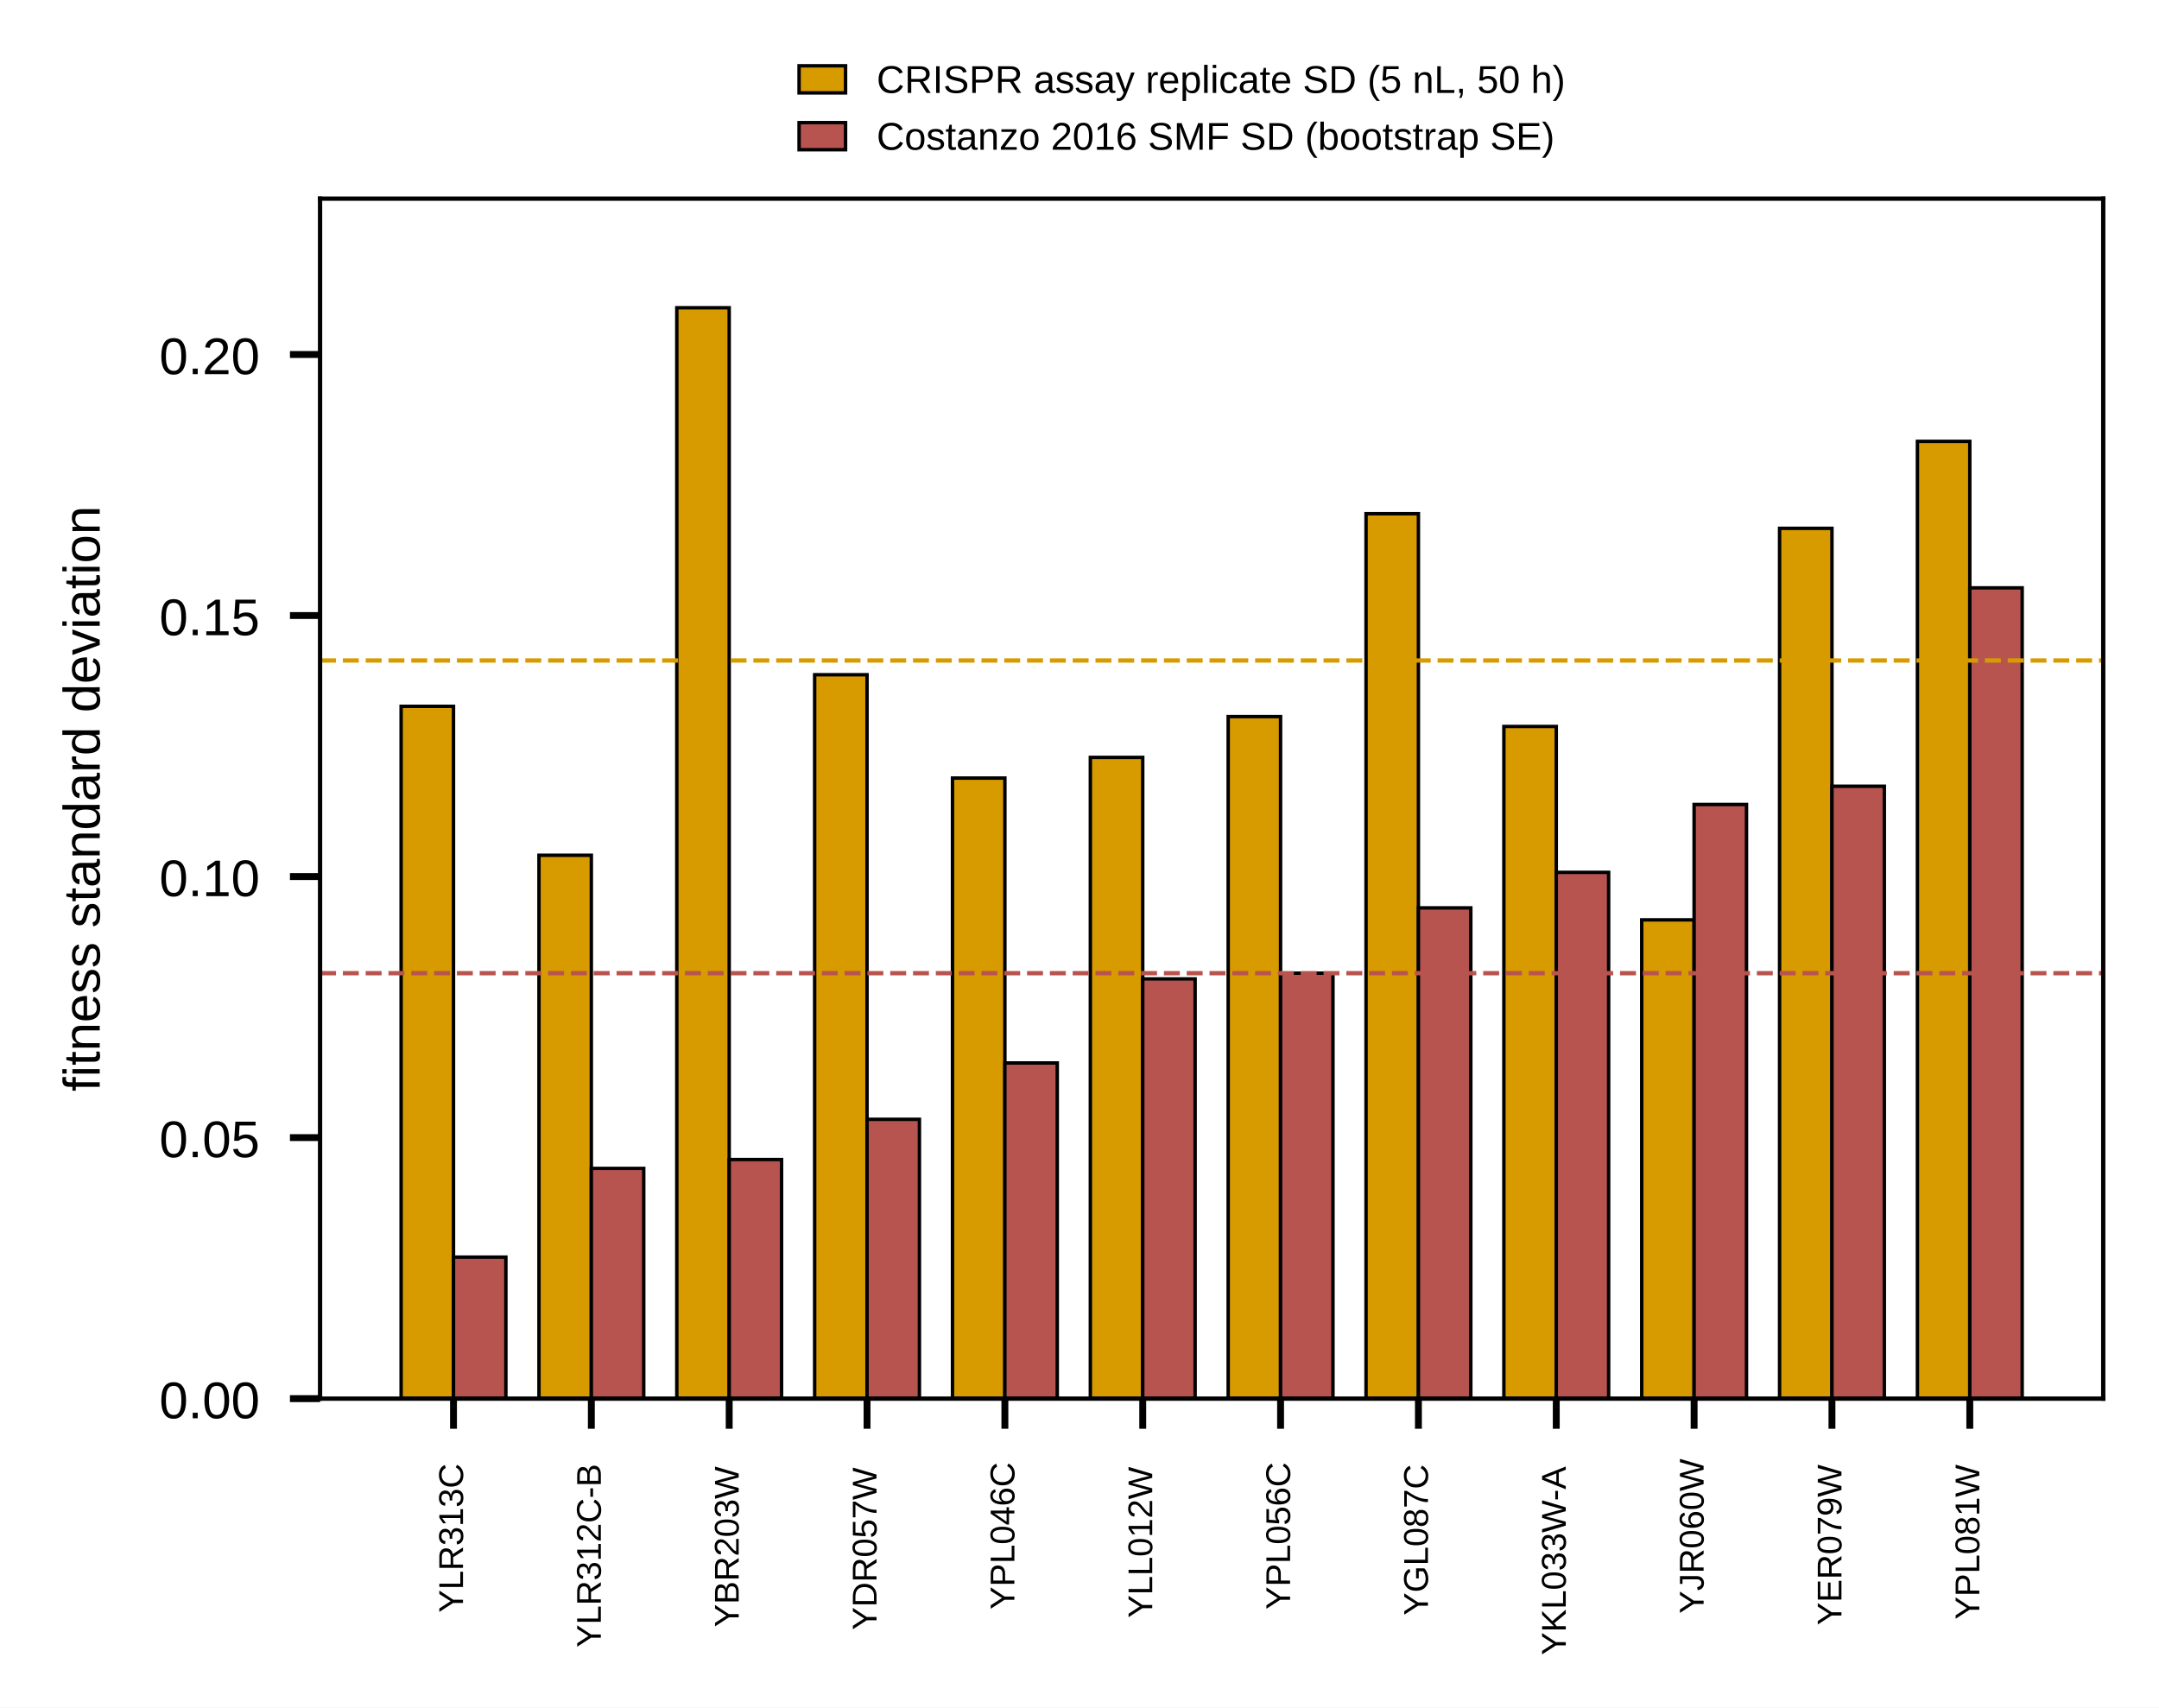
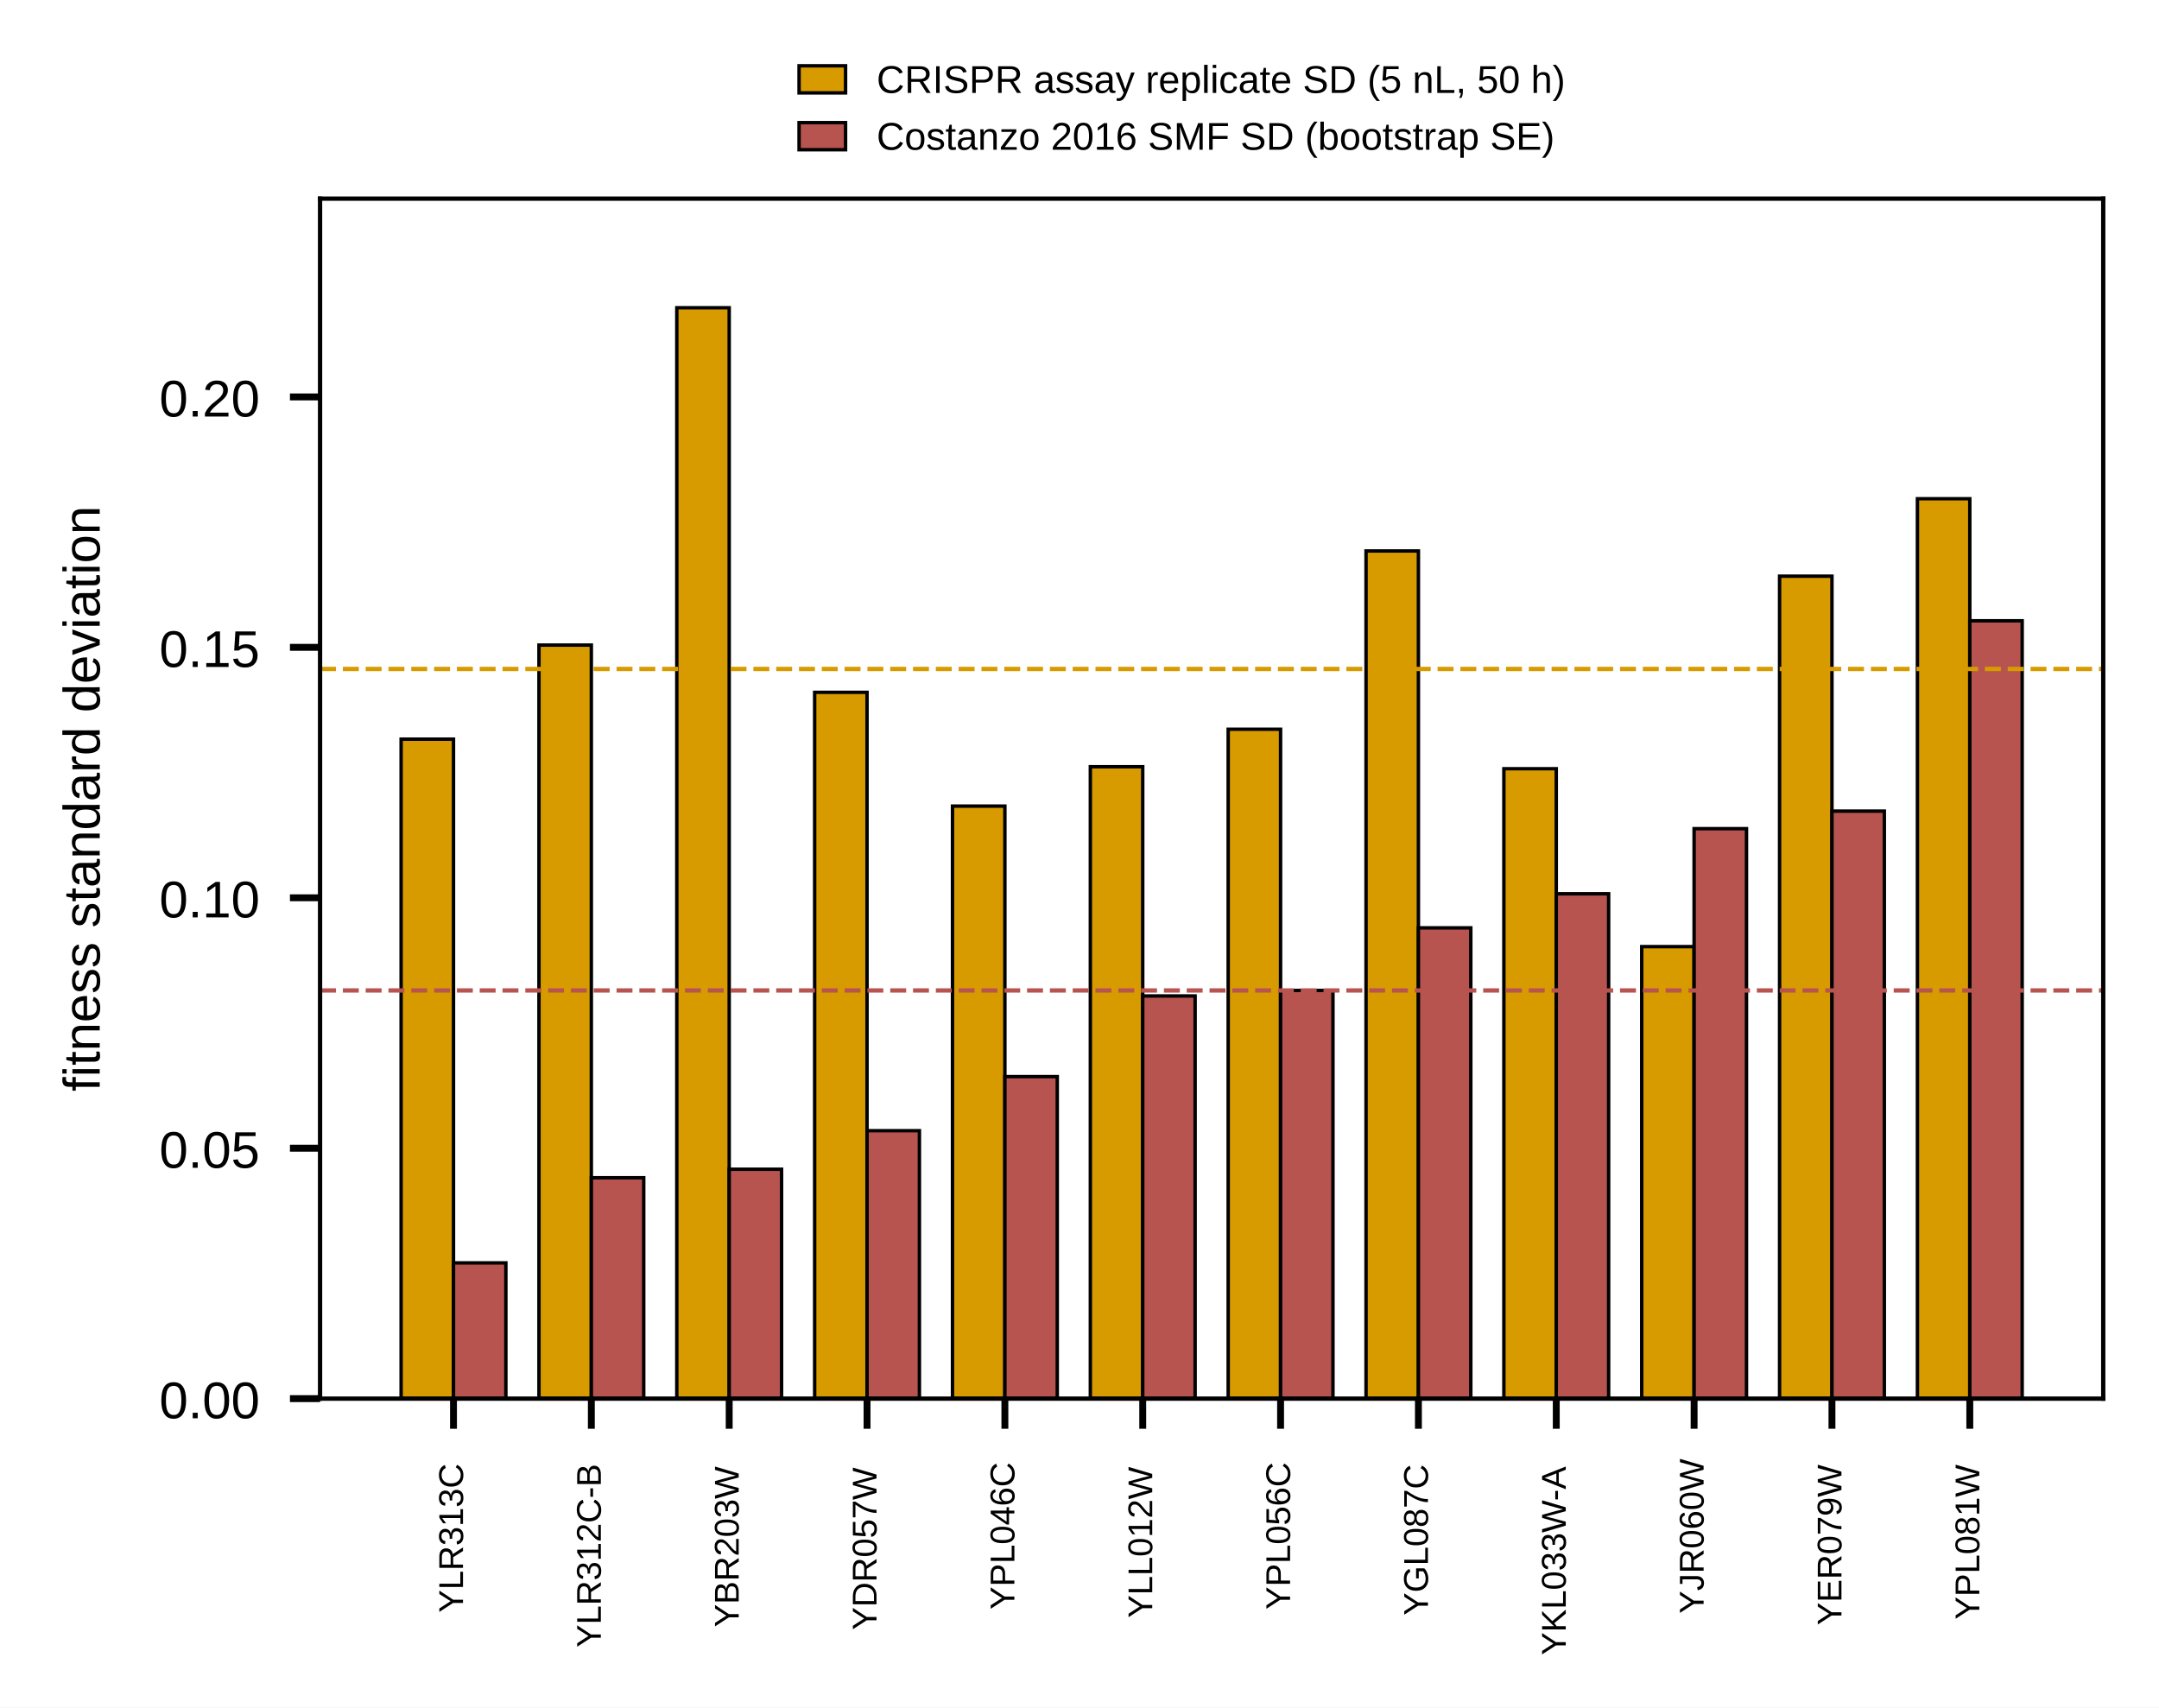
<svg xmlns="http://www.w3.org/2000/svg" xmlns:xlink="http://www.w3.org/1999/xlink" width="348.425" height="275.591" viewBox="0 0 348.425 275.591" version="1.1">
  <g transform="scale(1.388889)">
    <defs>
      <style type="text/css">*{stroke-linejoin: round; stroke-linecap: butt}</style>
    </defs>
    <g id="figure_1">
      <g id="patch_1">
        <path d="M 0 198.425  L 250.866 198.425  L 250.866 0  L 0 0  z " style="fill: #ffffff" />
      </g>
      <g id="axes_1">
        <g id="patch_2">
          <path d="M 37.19 162.535  L 244.386 162.535  L 244.386 23.084  L 37.19 23.084  z " style="fill: #ffffff" />
        </g>
        <g id="patch_3">
-           <path d="M 46.608 162.535  L 52.694 162.535  L 52.694 82.082  L 46.608 82.082  z " clip-path="url(#p5d1a6fab32)" style="fill: #d79b00; stroke: #000000; stroke-width: 0.4; stroke-linejoin: miter" />
+           <path d="M 46.608 162.535  L 52.694 162.535  L 52.694 85.897  L 46.608 85.897  z " clip-path="url(#p6d61b32005)" style="fill: #d79b00; stroke: #000000; stroke-width: 0.4; stroke-linejoin: miter" />
        </g>
        <g id="patch_4">
-           <path d="M 62.625 162.535  L 68.711 162.535  L 68.711 99.39  L 62.625 99.39  z " clip-path="url(#p5d1a6fab32)" style="fill: #d79b00; stroke: #000000; stroke-width: 0.4; stroke-linejoin: miter" />
+           <path d="M 62.625 162.535  L 68.711 162.535  L 68.711 74.964  L 62.625 74.964  z " clip-path="url(#p6d61b32005)" style="fill: #d79b00; stroke: #000000; stroke-width: 0.4; stroke-linejoin: miter" />
        </g>
        <g id="patch_5">
-           <path d="M 78.642 162.535  L 84.729 162.535  L 84.729 35.761  L 78.642 35.761  z " clip-path="url(#p5d1a6fab32)" style="fill: #d79b00; stroke: #000000; stroke-width: 0.4; stroke-linejoin: miter" />
+           <path d="M 78.642 162.535  L 84.729 162.535  L 84.729 35.761  L 78.642 35.761  z " clip-path="url(#p6d61b32005)" style="fill: #d79b00; stroke: #000000; stroke-width: 0.4; stroke-linejoin: miter" />
        </g>
        <g id="patch_6">
-           <path d="M 94.659 162.535  L 100.746 162.535  L 100.746 78.412  L 94.659 78.412  z " clip-path="url(#p5d1a6fab32)" style="fill: #d79b00; stroke: #000000; stroke-width: 0.4; stroke-linejoin: miter" />
+           <path d="M 94.659 162.535  L 100.746 162.535  L 100.746 80.454  L 94.659 80.454  z " clip-path="url(#p6d61b32005)" style="fill: #d79b00; stroke: #000000; stroke-width: 0.4; stroke-linejoin: miter" />
        </g>
        <g id="patch_7">
-           <path d="M 110.676 162.535  L 116.763 162.535  L 116.763 90.419  L 110.676 90.419  z " clip-path="url(#p5d1a6fab32)" style="fill: #d79b00; stroke: #000000; stroke-width: 0.4; stroke-linejoin: miter" />
+           <path d="M 110.676 162.535  L 116.763 162.535  L 116.763 93.678  L 110.676 93.678  z " clip-path="url(#p6d61b32005)" style="fill: #d79b00; stroke: #000000; stroke-width: 0.4; stroke-linejoin: miter" />
        </g>
        <g id="patch_8">
-           <path d="M 126.693 162.535  L 132.78 162.535  L 132.78 88.015  L 126.693 88.015  z " clip-path="url(#p5d1a6fab32)" style="fill: #d79b00; stroke: #000000; stroke-width: 0.4; stroke-linejoin: miter" />
+           <path d="M 126.693 162.535  L 132.78 162.535  L 132.78 89.1  L 126.693 89.1  z " clip-path="url(#p6d61b32005)" style="fill: #d79b00; stroke: #000000; stroke-width: 0.4; stroke-linejoin: miter" />
        </g>
        <g id="patch_9">
-           <path d="M 142.71 162.535  L 148.797 162.535  L 148.797 83.273  L 142.71 83.273  z " clip-path="url(#p5d1a6fab32)" style="fill: #d79b00; stroke: #000000; stroke-width: 0.4; stroke-linejoin: miter" />
+           <path d="M 142.71 162.535  L 148.797 162.535  L 148.797 84.743  L 142.71 84.743  z " clip-path="url(#p6d61b32005)" style="fill: #d79b00; stroke: #000000; stroke-width: 0.4; stroke-linejoin: miter" />
        </g>
        <g id="patch_10">
-           <path d="M 158.727 162.535  L 164.814 162.535  L 164.814 59.7  L 158.727 59.7  z " clip-path="url(#p5d1a6fab32)" style="fill: #d79b00; stroke: #000000; stroke-width: 0.4; stroke-linejoin: miter" />
+           <path d="M 158.727 162.535  L 164.814 162.535  L 164.814 64.026  L 158.727 64.026  z " clip-path="url(#p6d61b32005)" style="fill: #d79b00; stroke: #000000; stroke-width: 0.4; stroke-linejoin: miter" />
        </g>
        <g id="patch_11">
-           <path d="M 174.744 162.535  L 180.831 162.535  L 180.831 84.422  L 174.744 84.422  z " clip-path="url(#p5d1a6fab32)" style="fill: #d79b00; stroke: #000000; stroke-width: 0.4; stroke-linejoin: miter" />
+           <path d="M 174.744 162.535  L 180.831 162.535  L 180.831 89.332  L 174.744 89.332  z " clip-path="url(#p6d61b32005)" style="fill: #d79b00; stroke: #000000; stroke-width: 0.4; stroke-linejoin: miter" />
        </g>
        <g id="patch_12">
-           <path d="M 190.761 162.535  L 196.848 162.535  L 196.848 106.896  L 190.761 106.896  z " clip-path="url(#p5d1a6fab32)" style="fill: #d79b00; stroke: #000000; stroke-width: 0.4; stroke-linejoin: miter" />
+           <path d="M 190.761 162.535  L 196.848 162.535  L 196.848 110.006  L 190.761 110.006  z " clip-path="url(#p6d61b32005)" style="fill: #d79b00; stroke: #000000; stroke-width: 0.4; stroke-linejoin: miter" />
        </g>
        <g id="patch_13">
-           <path d="M 206.778 162.535  L 212.865 162.535  L 212.865 61.398  L 206.778 61.398  z " clip-path="url(#p5d1a6fab32)" style="fill: #d79b00; stroke: #000000; stroke-width: 0.4; stroke-linejoin: miter" />
+           <path d="M 206.778 162.535  L 212.865 162.535  L 212.865 66.957  L 206.778 66.957  z " clip-path="url(#p6d61b32005)" style="fill: #d79b00; stroke: #000000; stroke-width: 0.4; stroke-linejoin: miter" />
        </g>
        <g id="patch_14">
-           <path d="M 222.795 162.535  L 228.882 162.535  L 228.882 51.288  L 222.795 51.288  z " clip-path="url(#p5d1a6fab32)" style="fill: #d79b00; stroke: #000000; stroke-width: 0.4; stroke-linejoin: miter" />
+           <path d="M 222.795 162.535  L 228.882 162.535  L 228.882 57.957  L 222.795 57.957  z " clip-path="url(#p6d61b32005)" style="fill: #d79b00; stroke: #000000; stroke-width: 0.4; stroke-linejoin: miter" />
        </g>
        <g id="patch_15">
-           <path d="M 52.694 162.535  L 58.781 162.535  L 58.781 146.093  L 52.694 146.093  z " clip-path="url(#p5d1a6fab32)" style="fill: #b85450; stroke: #000000; stroke-width: 0.4; stroke-linejoin: miter" />
+           <path d="M 52.694 162.535  L 58.781 162.535  L 58.781 146.762  L 52.694 146.762  z " clip-path="url(#p6d61b32005)" style="fill: #b85450; stroke: #000000; stroke-width: 0.4; stroke-linejoin: miter" />
        </g>
        <g id="patch_16">
-           <path d="M 68.711 162.535  L 74.798 162.535  L 74.798 135.779  L 68.711 135.779  z " clip-path="url(#p5d1a6fab32)" style="fill: #b85450; stroke: #000000; stroke-width: 0.4; stroke-linejoin: miter" />
+           <path d="M 68.711 162.535  L 74.798 162.535  L 74.798 136.867  L 68.711 136.867  z " clip-path="url(#p6d61b32005)" style="fill: #b85450; stroke: #000000; stroke-width: 0.4; stroke-linejoin: miter" />
        </g>
        <g id="patch_17">
-           <path d="M 84.729 162.535  L 90.815 162.535  L 90.815 134.748  L 84.729 134.748  z " clip-path="url(#p5d1a6fab32)" style="fill: #b85450; stroke: #000000; stroke-width: 0.4; stroke-linejoin: miter" />
+           <path d="M 84.729 162.535  L 90.815 162.535  L 90.815 135.877  L 84.729 135.877  z " clip-path="url(#p6d61b32005)" style="fill: #b85450; stroke: #000000; stroke-width: 0.4; stroke-linejoin: miter" />
        </g>
        <g id="patch_18">
-           <path d="M 100.746 162.535  L 106.832 162.535  L 106.832 130.076  L 100.746 130.076  z " clip-path="url(#p5d1a6fab32)" style="fill: #b85450; stroke: #000000; stroke-width: 0.4; stroke-linejoin: miter" />
+           <path d="M 100.746 162.535  L 106.832 162.535  L 106.832 131.396  L 100.746 131.396  z " clip-path="url(#p6d61b32005)" style="fill: #b85450; stroke: #000000; stroke-width: 0.4; stroke-linejoin: miter" />
        </g>
        <g id="patch_19">
-           <path d="M 116.763 162.535  L 122.849 162.535  L 122.849 123.524  L 116.763 123.524  z " clip-path="url(#p5d1a6fab32)" style="fill: #b85450; stroke: #000000; stroke-width: 0.4; stroke-linejoin: miter" />
+           <path d="M 116.763 162.535  L 122.849 162.535  L 122.849 125.11  L 116.763 125.11  z " clip-path="url(#p6d61b32005)" style="fill: #b85450; stroke: #000000; stroke-width: 0.4; stroke-linejoin: miter" />
        </g>
        <g id="patch_20">
-           <path d="M 132.78 162.535  L 138.866 162.535  L 138.866 113.756  L 132.78 113.756  z " clip-path="url(#p5d1a6fab32)" style="fill: #b85450; stroke: #000000; stroke-width: 0.4; stroke-linejoin: miter" />
+           <path d="M 132.78 162.535  L 138.866 162.535  L 138.866 115.739  L 132.78 115.739  z " clip-path="url(#p6d61b32005)" style="fill: #b85450; stroke: #000000; stroke-width: 0.4; stroke-linejoin: miter" />
        </g>
        <g id="patch_21">
-           <path d="M 148.797 162.535  L 154.883 162.535  L 154.883 113.089  L 148.797 113.089  z " clip-path="url(#p5d1a6fab32)" style="fill: #b85450; stroke: #000000; stroke-width: 0.4; stroke-linejoin: miter" />
+           <path d="M 148.797 162.535  L 154.883 162.535  L 154.883 115.098  L 148.797 115.098  z " clip-path="url(#p6d61b32005)" style="fill: #b85450; stroke: #000000; stroke-width: 0.4; stroke-linejoin: miter" />
        </g>
        <g id="patch_22">
-           <path d="M 164.814 162.535  L 170.9 162.535  L 170.9 105.505  L 164.814 105.505  z " clip-path="url(#p5d1a6fab32)" style="fill: #b85450; stroke: #000000; stroke-width: 0.4; stroke-linejoin: miter" />
+           <path d="M 164.814 162.535  L 170.9 162.535  L 170.9 107.823  L 164.814 107.823  z " clip-path="url(#p6d61b32005)" style="fill: #b85450; stroke: #000000; stroke-width: 0.4; stroke-linejoin: miter" />
        </g>
        <g id="patch_23">
-           <path d="M 180.831 162.535  L 186.917 162.535  L 186.917 101.379  L 180.831 101.379  z " clip-path="url(#p5d1a6fab32)" style="fill: #b85450; stroke: #000000; stroke-width: 0.4; stroke-linejoin: miter" />
+           <path d="M 180.831 162.535  L 186.917 162.535  L 186.917 103.865  L 180.831 103.865  z " clip-path="url(#p6d61b32005)" style="fill: #b85450; stroke: #000000; stroke-width: 0.4; stroke-linejoin: miter" />
        </g>
        <g id="patch_24">
-           <path d="M 196.848 162.535  L 202.934 162.535  L 202.934 93.492  L 196.848 93.492  z " clip-path="url(#p5d1a6fab32)" style="fill: #b85450; stroke: #000000; stroke-width: 0.4; stroke-linejoin: miter" />
+           <path d="M 196.848 162.535  L 202.934 162.535  L 202.934 96.298  L 196.848 96.298  z " clip-path="url(#p6d61b32005)" style="fill: #b85450; stroke: #000000; stroke-width: 0.4; stroke-linejoin: miter" />
        </g>
        <g id="patch_25">
-           <path d="M 212.865 162.535  L 218.951 162.535  L 218.951 91.368  L 212.865 91.368  z " clip-path="url(#p5d1a6fab32)" style="fill: #b85450; stroke: #000000; stroke-width: 0.4; stroke-linejoin: miter" />
+           <path d="M 212.865 162.535  L 218.951 162.535  L 218.951 94.261  L 212.865 94.261  z " clip-path="url(#p6d61b32005)" style="fill: #b85450; stroke: #000000; stroke-width: 0.4; stroke-linejoin: miter" />
        </g>
        <g id="patch_26">
-           <path d="M 228.882 162.535  L 234.968 162.535  L 234.968 68.313  L 228.882 68.313  z " clip-path="url(#p5d1a6fab32)" style="fill: #b85450; stroke: #000000; stroke-width: 0.4; stroke-linejoin: miter" />
+           <path d="M 228.882 162.535  L 234.968 162.535  L 234.968 72.143  L 228.882 72.143  z " clip-path="url(#p6d61b32005)" style="fill: #b85450; stroke: #000000; stroke-width: 0.4; stroke-linejoin: miter" />
        </g>
        <g id="matplotlib.axis_1">
          <g id="xtick_1">
            <g id="line2d_1">
              <defs>
-                 <path id="m0f6c600b6e" d="M 0 0  L 0 3.5  " style="stroke: #000000; stroke-width: 0.8" />
+                 <path id="m6147527d69" d="M 0 0  L 0 3.5  " style="stroke: #000000; stroke-width: 0.8" />
              </defs>
              <g>
-                 <use xlink:href="#m0f6c600b6e" x="52.694" y="162.535" style="stroke: #000000; stroke-width: 0.8" />
+                 <use xlink:href="#m6147527d69" x="52.694" y="162.535" style="stroke: #000000; stroke-width: 0.8" />
              </g>
            </g>
            <g id="text_1">
              <text style="font-size: 4px; font-family: 'Arial'" transform="translate(53.79822 187.4146) rotate(-90)">YLR313C</text>
            </g>
          </g>
          <g id="xtick_2">
            <g id="line2d_2">
              <g>
-                 <use xlink:href="#m0f6c600b6e" x="68.711" y="162.535" style="stroke: #000000; stroke-width: 0.8" />
+                 <use xlink:href="#m6147527d69" x="68.711" y="162.535" style="stroke: #000000; stroke-width: 0.8" />
              </g>
            </g>
            <g id="text_2">
              <text style="font-size: 4px; font-family: 'Arial'" transform="translate(69.81524 191.4571) rotate(-90)">YLR312C-B</text>
            </g>
          </g>
          <g id="xtick_3">
            <g id="line2d_3">
              <g>
-                 <use xlink:href="#m0f6c600b6e" x="84.729" y="162.535" style="stroke: #000000; stroke-width: 0.8" />
+                 <use xlink:href="#m6147527d69" x="84.729" y="162.535" style="stroke: #000000; stroke-width: 0.8" />
              </g>
            </g>
            <g id="text_3">
              <text style="font-size: 4px; font-family: 'Arial'" transform="translate(85.83226 189.0921) rotate(-90)">YBR203W</text>
            </g>
          </g>
          <g id="xtick_4">
            <g id="line2d_4">
              <g>
-                 <use xlink:href="#m0f6c600b6e" x="100.746" y="162.535" style="stroke: #000000; stroke-width: 0.8" />
+                 <use xlink:href="#m6147527d69" x="100.746" y="162.535" style="stroke: #000000; stroke-width: 0.8" />
              </g>
            </g>
            <g id="text_4">
              <text style="font-size: 4px; font-family: 'Arial'" transform="translate(101.8493 189.4277) rotate(-90)">YDR057W</text>
            </g>
          </g>
          <g id="xtick_5">
            <g id="line2d_5">
              <g>
-                 <use xlink:href="#m0f6c600b6e" x="116.763" y="162.535" style="stroke: #000000; stroke-width: 0.8" />
+                 <use xlink:href="#m6147527d69" x="116.763" y="162.535" style="stroke: #000000; stroke-width: 0.8" />
              </g>
            </g>
            <g id="text_5">
              <text style="font-size: 4px; font-family: 'Arial'" transform="translate(117.8663 187.0471) rotate(-90)">YPL046C</text>
            </g>
          </g>
          <g id="xtick_6">
            <g id="line2d_6">
              <g>
-                 <use xlink:href="#m0f6c600b6e" x="132.78" y="162.535" style="stroke: #000000; stroke-width: 0.8" />
+                 <use xlink:href="#m6147527d69" x="132.78" y="162.535" style="stroke: #000000; stroke-width: 0.8" />
              </g>
            </g>
            <g id="text_6">
              <text style="font-size: 4px; font-family: 'Arial'" transform="translate(133.8833 188.0258) rotate(-90)">YLL012W</text>
            </g>
          </g>
          <g id="xtick_7">
            <g id="line2d_7">
              <g>
-                 <use xlink:href="#m0f6c600b6e" x="148.797" y="162.535" style="stroke: #000000; stroke-width: 0.8" />
+                 <use xlink:href="#m6147527d69" x="148.797" y="162.535" style="stroke: #000000; stroke-width: 0.8" />
              </g>
            </g>
            <g id="text_7">
              <text style="font-size: 4px; font-family: 'Arial'" transform="translate(149.9003 187.0471) rotate(-90)">YPL056C</text>
            </g>
          </g>
          <g id="xtick_8">
            <g id="line2d_8">
              <g>
-                 <use xlink:href="#m0f6c600b6e" x="164.814" y="162.535" style="stroke: #000000; stroke-width: 0.8" />
+                 <use xlink:href="#m6147527d69" x="164.814" y="162.535" style="stroke: #000000; stroke-width: 0.8" />
              </g>
            </g>
            <g id="text_8">
              <text style="font-size: 4px; font-family: 'Arial'" transform="translate(165.9173 187.7346) rotate(-90)">YGL087C</text>
            </g>
          </g>
          <g id="xtick_9">
            <g id="line2d_9">
              <g>
-                 <use xlink:href="#m0f6c600b6e" x="180.831" y="162.535" style="stroke: #000000; stroke-width: 0.8" />
+                 <use xlink:href="#m6147527d69" x="180.831" y="162.535" style="stroke: #000000; stroke-width: 0.8" />
              </g>
            </g>
            <g id="text_9">
              <text style="font-size: 4px; font-family: 'Arial'" transform="translate(181.9344 192.3496) rotate(-90)">YKL033W-A</text>
            </g>
          </g>
          <g id="xtick_10">
            <g id="line2d_10">
              <g>
-                 <use xlink:href="#m0f6c600b6e" x="196.848" y="162.535" style="stroke: #000000; stroke-width: 0.8" />
+                 <use xlink:href="#m6147527d69" x="196.848" y="162.535" style="stroke: #000000; stroke-width: 0.8" />
              </g>
            </g>
            <g id="text_10">
              <text style="font-size: 4px; font-family: 'Arial'" transform="translate(197.9514 187.5277) rotate(-90)">YJR060W</text>
            </g>
          </g>
          <g id="xtick_11">
            <g id="line2d_11">
              <g>
-                 <use xlink:href="#m0f6c600b6e" x="212.865" y="162.535" style="stroke: #000000; stroke-width: 0.8" />
+                 <use xlink:href="#m6147527d69" x="212.865" y="162.535" style="stroke: #000000; stroke-width: 0.8" />
              </g>
            </g>
            <g id="text_11">
              <text style="font-size: 4px; font-family: 'Arial'" transform="translate(213.9684 188.8752) rotate(-90)">YER079W</text>
            </g>
          </g>
          <g id="xtick_12">
            <g id="line2d_12">
              <g>
-                 <use xlink:href="#m0f6c600b6e" x="228.882" y="162.535" style="stroke: #000000; stroke-width: 0.8" />
+                 <use xlink:href="#m6147527d69" x="228.882" y="162.535" style="stroke: #000000; stroke-width: 0.8" />
              </g>
            </g>
            <g id="text_12">
              <text style="font-size: 4px; font-family: 'Arial'" transform="translate(229.9854 188.2089) rotate(-90)">YPL081W</text>
            </g>
          </g>
        </g>
        <g id="matplotlib.axis_2">
          <g id="ytick_1">
            <g id="line2d_13">
              <defs>
-                 <path id="m0fcbcb1f7f" d="M 0 0  L -3.5 0  " style="stroke: #000000; stroke-width: 0.8" />
+                 <path id="m0076dbf248" d="M 0 0  L -3.5 0  " style="stroke: #000000; stroke-width: 0.8" />
              </defs>
              <g>
-                 <use xlink:href="#m0fcbcb1f7f" x="37.19" y="162.535" style="stroke: #000000; stroke-width: 0.8" />
+                 <use xlink:href="#m0076dbf248" x="37.19" y="162.535" style="stroke: #000000; stroke-width: 0.8" />
              </g>
            </g>
            <g id="text_13">
              <text style="font-size: 6px; font-family: 'Arial'; text-anchor: end" x="30.19" y="164.815" transform="rotate(-0 30.19 164.8147)">0.00</text>
            </g>
          </g>
          <g id="ytick_2">
            <g id="line2d_14">
              <g>
-                 <use xlink:href="#m0fcbcb1f7f" x="37.19" y="132.2" style="stroke: #000000; stroke-width: 0.8" />
+                 <use xlink:href="#m0076dbf248" x="37.19" y="133.433" style="stroke: #000000; stroke-width: 0.8" />
              </g>
            </g>
            <g id="text_14">
-               <text style="font-size: 6px; font-family: 'Arial'; text-anchor: end" x="30.19" y="134.479" transform="rotate(-0 30.19 134.4793)">0.05</text>
+               <text style="font-size: 6px; font-family: 'Arial'; text-anchor: end" x="30.19" y="135.712" transform="rotate(-0 30.19 135.7124)">0.05</text>
            </g>
          </g>
          <g id="ytick_3">
            <g id="line2d_15">
              <g>
-                 <use xlink:href="#m0fcbcb1f7f" x="37.19" y="101.864" style="stroke: #000000; stroke-width: 0.8" />
+                 <use xlink:href="#m0076dbf248" x="37.19" y="104.331" style="stroke: #000000; stroke-width: 0.8" />
              </g>
            </g>
            <g id="text_15">
-               <text style="font-size: 6px; font-family: 'Arial'; text-anchor: end" x="30.19" y="104.144" transform="rotate(-0 30.19 104.1439)">0.10</text>
+               <text style="font-size: 6px; font-family: 'Arial'; text-anchor: end" x="30.19" y="106.61" transform="rotate(-0 30.19 106.6101)">0.10</text>
            </g>
          </g>
          <g id="ytick_4">
            <g id="line2d_16">
              <g>
-                 <use xlink:href="#m0fcbcb1f7f" x="37.19" y="71.529" style="stroke: #000000; stroke-width: 0.8" />
+                 <use xlink:href="#m0076dbf248" x="37.19" y="75.228" style="stroke: #000000; stroke-width: 0.8" />
              </g>
            </g>
            <g id="text_16">
-               <text style="font-size: 6px; font-family: 'Arial'; text-anchor: end" x="30.19" y="73.809" transform="rotate(-0 30.19 73.80856)">0.15</text>
+               <text style="font-size: 6px; font-family: 'Arial'; text-anchor: end" x="30.19" y="77.508" transform="rotate(-0 30.19 77.5078)">0.15</text>
            </g>
          </g>
          <g id="ytick_5">
            <g id="line2d_17">
              <g>
-                 <use xlink:href="#m0fcbcb1f7f" x="37.19" y="41.194" style="stroke: #000000; stroke-width: 0.8" />
+                 <use xlink:href="#m0076dbf248" x="37.19" y="46.126" style="stroke: #000000; stroke-width: 0.8" />
              </g>
            </g>
            <g id="text_17">
-               <text style="font-size: 6px; font-family: 'Arial'; text-anchor: end" x="30.19" y="43.473" transform="rotate(-0 30.19 43.47317)">0.20</text>
+               <text style="font-size: 6px; font-family: 'Arial'; text-anchor: end" x="30.19" y="48.405" transform="rotate(-0 30.19 48.40549)">0.20</text>
            </g>
          </g>
          <g id="text_18">
            <text style="font-size: 6px; font-family: 'Arial'; text-anchor: middle" x="11.583" y="92.81" transform="rotate(-90 11.58281 92.80957)">fitness standard deviation</text>
          </g>
        </g>
        <g id="line2d_18">
-           <path d="M 37.19 76.755  L 244.386 76.755  " clip-path="url(#p5d1a6fab32)" style="fill: none; stroke-dasharray: 1.85,0.8; stroke-dashoffset: 0; stroke: #d79b00; stroke-width: 0.5" />
+           <path d="M 37.19 77.74  L 244.386 77.74  " clip-path="url(#p6d61b32005)" style="fill: none; stroke-dasharray: 1.85,0.8; stroke-dashoffset: 0; stroke: #d79b00; stroke-width: 0.5" />
        </g>
        <g id="line2d_19">
-           <path d="M 37.19 113.094  L 244.386 113.094  " clip-path="url(#p5d1a6fab32)" style="fill: none; stroke-dasharray: 1.85,0.8; stroke-dashoffset: 0; stroke: #b85450; stroke-width: 0.5" />
+           <path d="M 37.19 115.103  L 244.386 115.103  " clip-path="url(#p6d61b32005)" style="fill: none; stroke-dasharray: 1.85,0.8; stroke-dashoffset: 0; stroke: #b85450; stroke-width: 0.5" />
        </g>
        <g id="patch_27">
          <path d="M 37.19 162.535  L 37.19 23.084  " style="fill: none; stroke: #000000; stroke-width: 0.5; stroke-linejoin: miter; stroke-linecap: square" />
        </g>
        <g id="patch_28">
          <path d="M 244.386 162.535  L 244.386 23.084  " style="fill: none; stroke: #000000; stroke-width: 0.5; stroke-linejoin: miter; stroke-linecap: square" />
        </g>
        <g id="patch_29">
          <path d="M 37.19 162.535  L 244.386 162.535  " style="fill: none; stroke: #000000; stroke-width: 0.5; stroke-linejoin: miter; stroke-linecap: square" />
        </g>
        <g id="patch_30">
          <path d="M 37.19 23.084  L 244.386 23.084  " style="fill: none; stroke: #000000; stroke-width: 0.5; stroke-linejoin: miter; stroke-linecap: square" />
        </g>
        <g id="legend_1">
          <g id="patch_31">
            <path d="M 92.85 10.796  L 98.25 10.796  L 98.25 7.646  L 92.85 7.646  z " style="fill: #d79b00; stroke: #000000; stroke-width: 0.4; stroke-linejoin: miter" />
          </g>
          <g id="text_19">
            <text style="font-size: 4.5px; font-family: 'Arial'; text-anchor: start" x="101.85" y="10.796" transform="rotate(-0 101.8504 10.79566)">CRISPR assay replicate SD (5 nL, 50 h)</text>
          </g>
          <g id="patch_32">
            <path d="M 92.85 17.401  L 98.25 17.401  L 98.25 14.251  L 92.85 14.251  z " style="fill: #b85450; stroke: #000000; stroke-width: 0.4; stroke-linejoin: miter" />
          </g>
          <g id="text_20">
            <text style="font-size: 4.5px; font-family: 'Arial'; text-anchor: start" x="101.85" y="17.401" transform="rotate(-0 101.8504 17.40082)">Costanzo 2016 SMF SD (bootstrap SE)</text>
          </g>
        </g>
      </g>
    </g>
    <defs>
-       <clipPath id="p5d1a6fab32">
+       <clipPath id="p6d61b32005">
        <rect x="37.19" y="23.084" width="207.196" height="139.451" />
      </clipPath>
    </defs>
  </g>
</svg>
